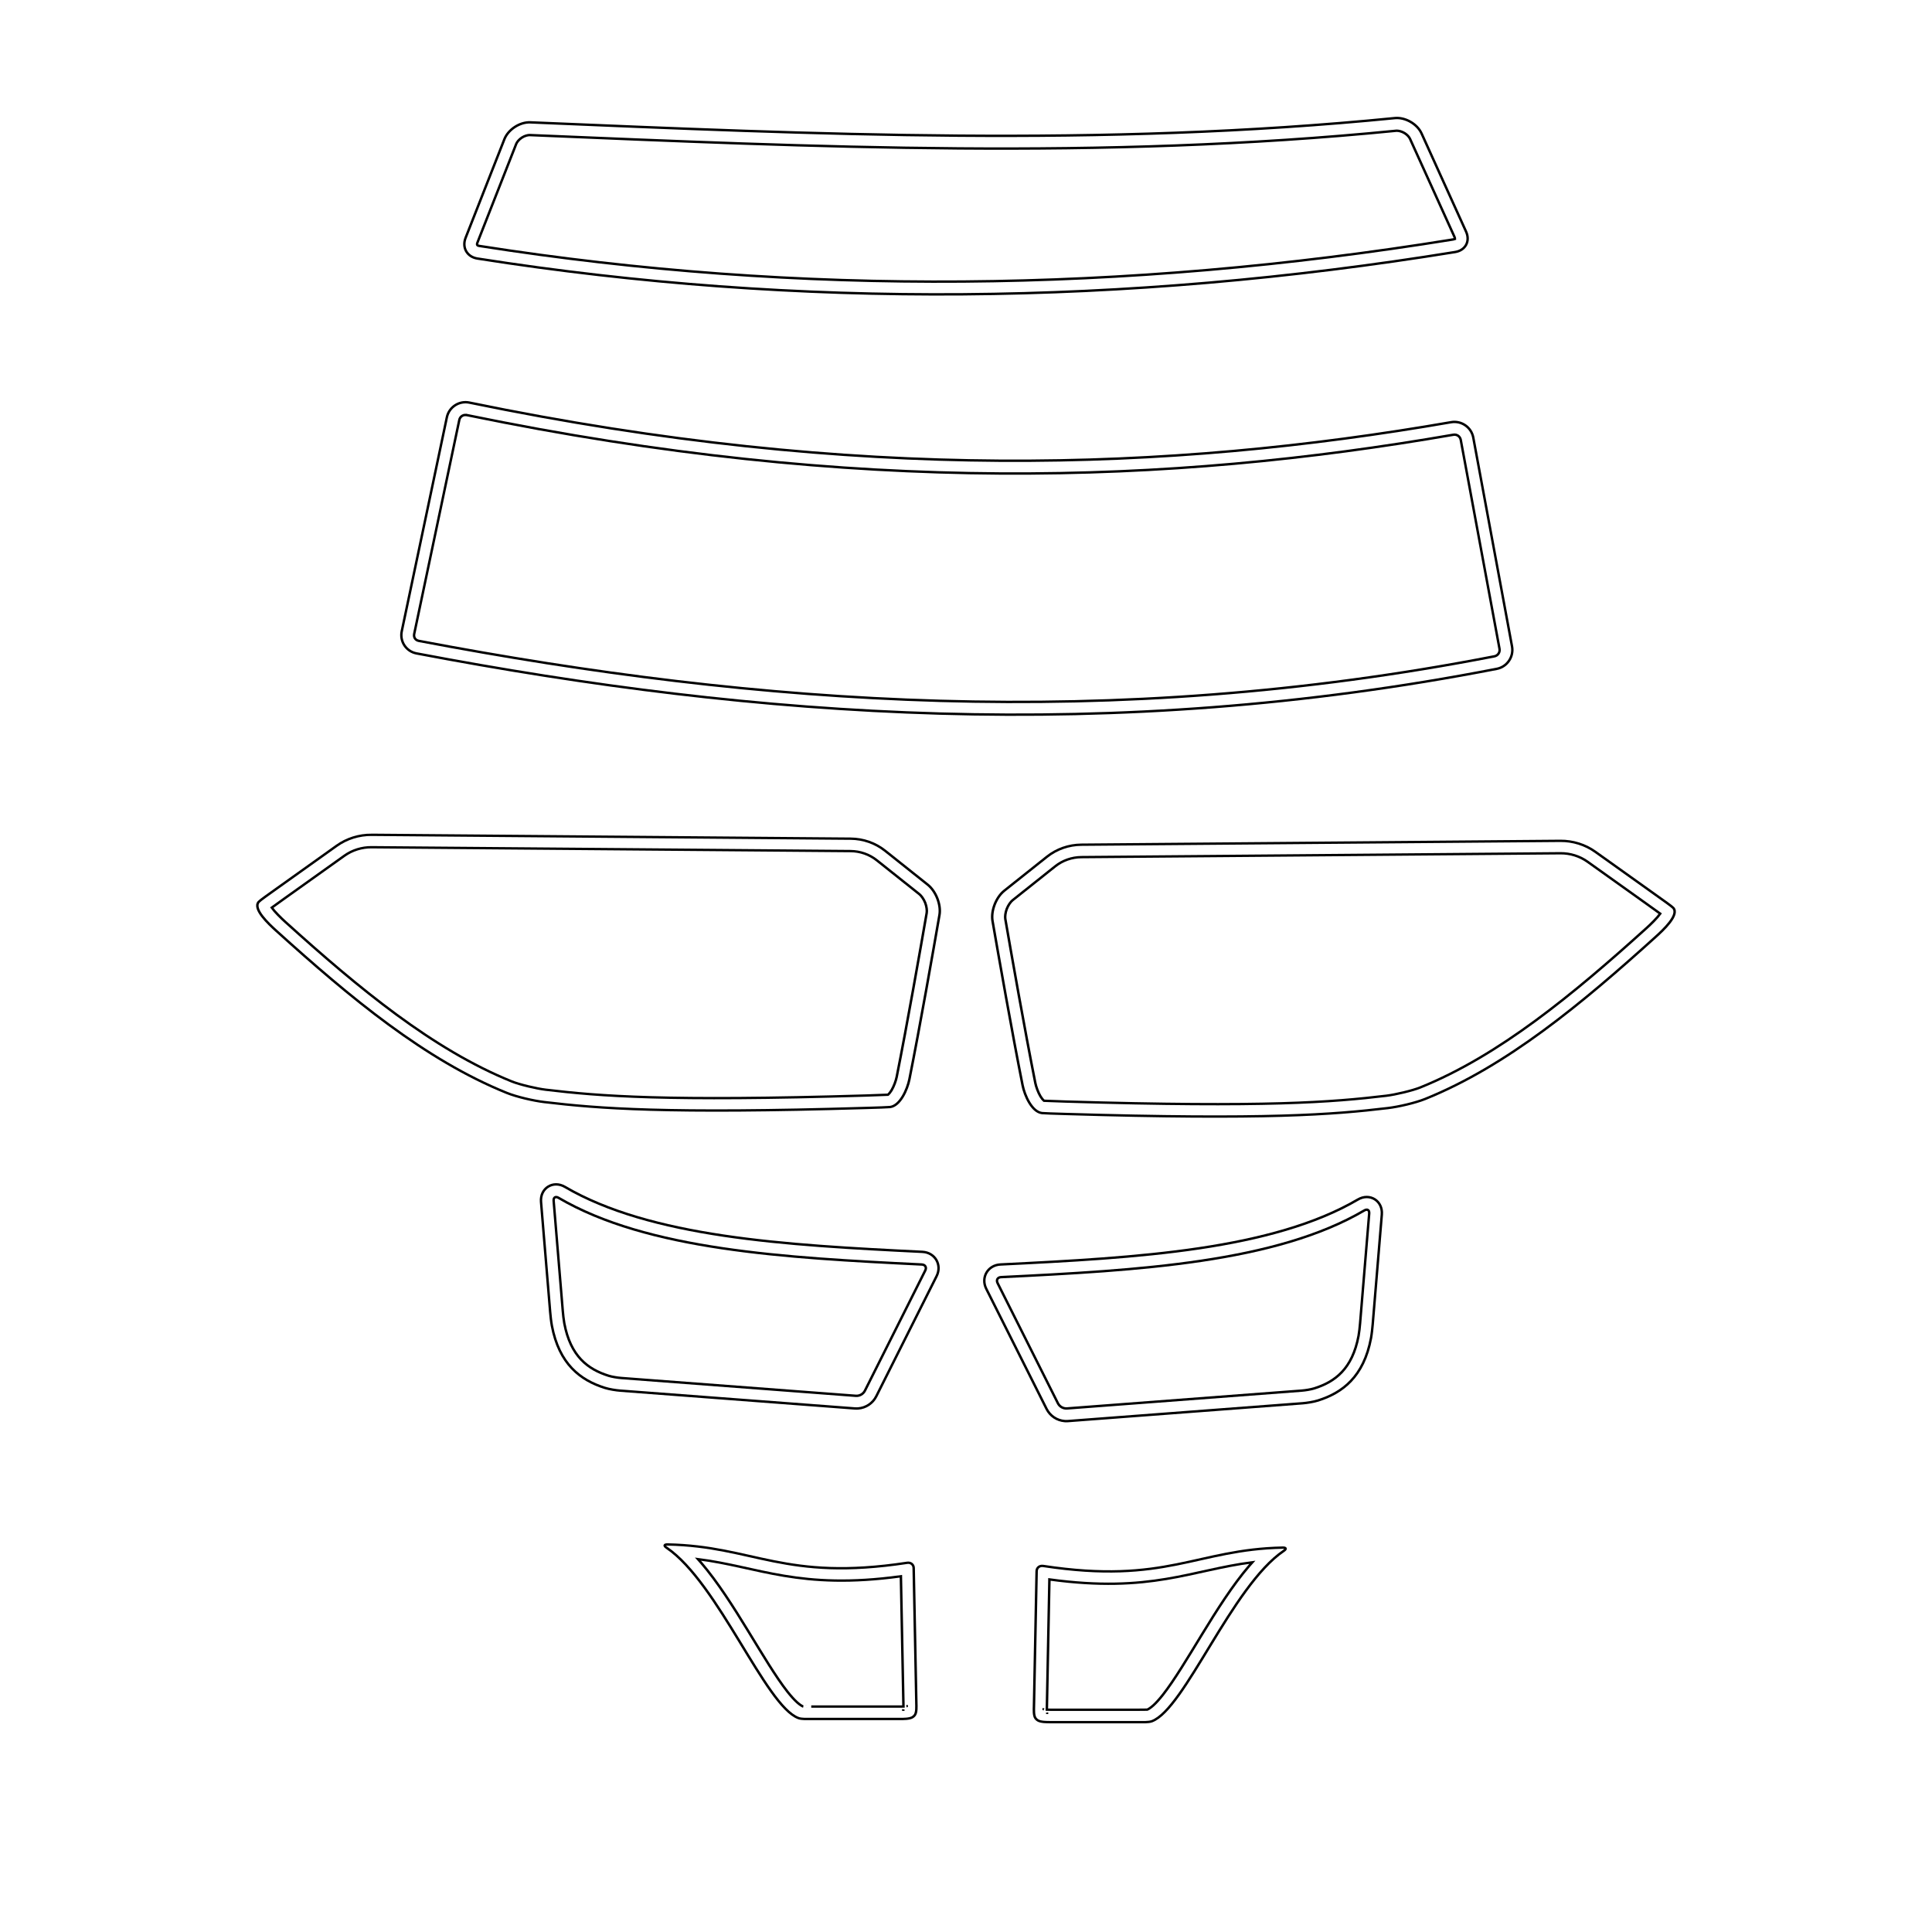
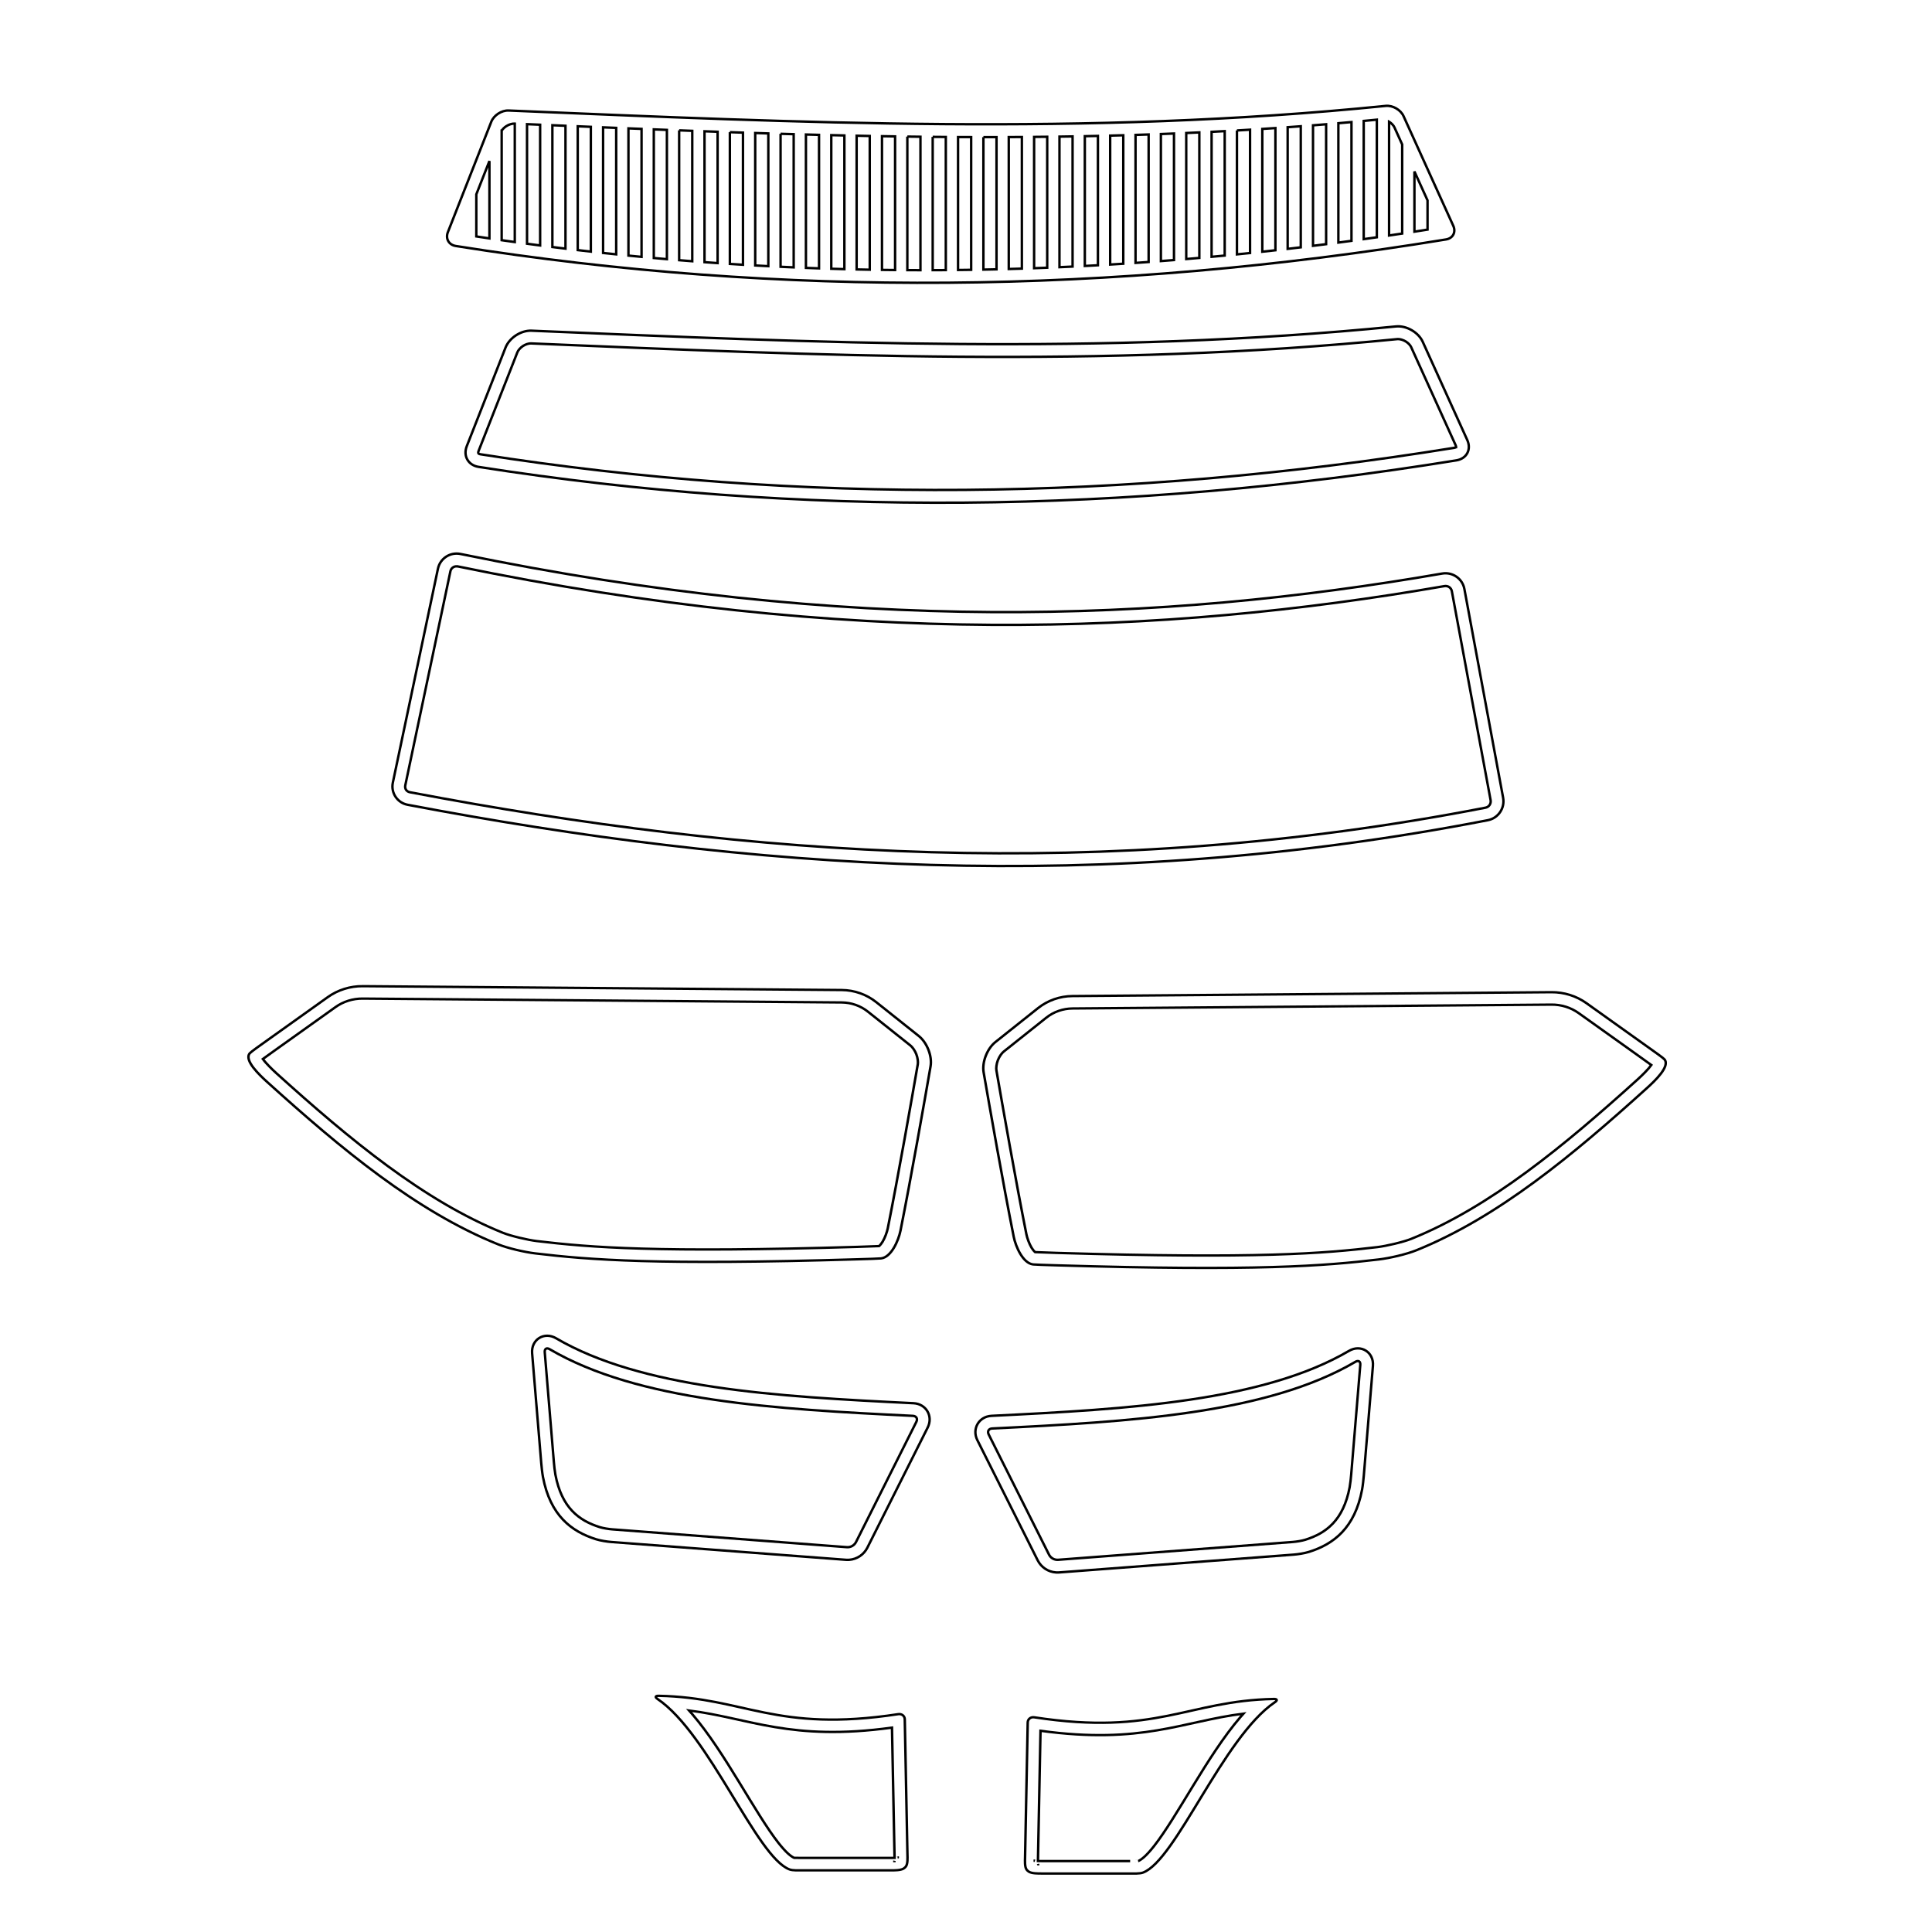
<svg xmlns="http://www.w3.org/2000/svg" xmlns:xlink="http://www.w3.org/1999/xlink" width="12in" height="12in" viewBox="0 0 304.8 304.8" version="1.1" id="svg1" xml:space="preserve">
  <defs id="defs1">
    <marker id="Arrow2Sstart" orient="auto" refX="0" refY="0" style="overflow:visible">
      <path d="M 8.72,4.03 -2.21,0.02 8.72,-4 c -1.75,2.37 -1.74,5.62 0,8.03 z" id="Arrow2SstartPath" style="fill:#000000;fill-opacity:1;stroke:none" transform="matrix(0.3,0,0,0.3,-0.69,0)" />
    </marker>
    <marker id="Arrow2Send" orient="auto" refX="0" refY="0" style="overflow:visible">
      <path d="M 8.72,4.03 -2.21,0.02 8.72,-4 c -1.75,2.37 -1.74,5.62 0,8.03 z" id="Arrow2SendPath" style="fill:#000000;fill-opacity:1;stroke:none" transform="matrix(-0.3,0,0,-0.3,0.69,0)" />
    </marker>
  </defs>
  <g id="layer2" style="display:inline">
-     <g id="g45" transform="translate(49.72714,115.0083)" style="fill:none;stroke:#000000;stroke-opacity:1">
+     <g id="g45" transform="translate(48.32248,138.8875)" style="fill:none;stroke:#000000;stroke-opacity:1">
      <g id="g42" style="fill:none;stroke:#000000;stroke-opacity:1">
        <path style="display:inline;fill:none;fill-opacity:1;stroke:#000000;stroke-width:0.382;stroke-linejoin:miter;stroke-dasharray:none;stroke-opacity:1" d="m 130.76,84.527 c -1.213,0.09 -2.306,0.81 -2.861,1.916 l -9.516,18.953 c -0.897,1.786 0.248,3.739 2.24,3.836 10.866,0.531 21.634,1.107 31.355,2.557 9.721,1.449 18.379,3.784 25.033,7.689 1.868,1.097 3.958,-0.195 3.777,-2.371 l -1.438,-17.32 c -0.043,-0.524 -0.152,-1.565 -0.27,-2.189 -1.142,-6.064 -4.493,-8.613 -8.369,-9.826 -0.721,-0.226 -1.767,-0.385 -2.404,-0.434 l -37.023,-2.811 c -0.179,-0.014 -0.356,-0.013 -0.525,0 z" id="path28" transform="rotate(180,108.208,95.86047)" />
        <path style="display:inline;fill:none;fill-opacity:1;stroke:#000000;stroke-width:0.382;stroke-linejoin:miter;stroke-dasharray:none;stroke-opacity:1" d="m 120.171,106.293 9.515,-18.954 a 1.491,1.491 150.5 0 1 1.446,-0.818 l 37.024,2.812 c 0.551,0.042 1.433,0.182 1.96,0.347 3.286,1.029 6.018,3.066 7.002,8.29 0.102,0.543 0.197,1.433 0.242,1.984 l 1.437,17.321 c 0.046,0.55 -0.297,0.759 -0.773,0.48 -14.004,-8.219 -35.559,-9.456 -57.303,-10.518 -0.552,-0.027 -0.798,-0.449 -0.55,-0.942 z" id="path4-7" transform="rotate(180,108.208,95.86047)" />
      </g>
      <use x="0" y="0" xlink:href="#g42" id="use48" transform="matrix(-1,0,0,1,203.9019,1.991289)" style="fill:none;stroke:#000000;stroke-opacity:1" />
    </g>
-     <g id="g47" transform="translate(99.67948,-36.77419)" style="fill:none;stroke:#000000;stroke-opacity:1">
+     <g id="g47" transform="translate(98.27483,-12.89505)" style="fill:none;stroke:#000000;stroke-opacity:1">
      <g id="g41" style="fill:none;stroke:#000000;stroke-opacity:1" transform="translate(-103.2351,-51.9785)">
        <path style="display:inline;fill:none;fill-opacity:1;stroke:#000000;stroke-width:4.868;stroke-linejoin:miter;stroke-dasharray:none;stroke-opacity:1" d="m -734.251,1239.725 943.041,7.925 a 107.344,107.344 20.087 0 1 67.655,24.741 l 83.946,69.675 c 16.249,13.487 26.649,41.312 23.184,62.143 -11.881,71.432 -38.426,228.983 -59.216,337.417 -3.976,20.739 -18.23,54.528 -38.211,56.921 -4.241,0.508 -24.82,1.167 -45.926,1.826 -395.773,12.355 -527.646,1.222 -634.944,-12.099 -20.956,-2.602 -54.077,-10.565 -73.537,-18.759 -161.031,-67.804 -308.3,-195.66 -453.514,-332.483 -15.369,-14.481 -47.021,-45.252 -34.86,-59.623 2.746,-3.245 19.396,-15.431 36.339,-28.036 l 117.133,-87.147 a 113.842,113.842 161.916 0 1 68.91,-22.502 z" id="path7" transform="matrix(0.08013551,0,0,0.07685563,121.0323,125.1753)" />
        <path original-d="m -772.486,1239.404 1019.51,8.567 142.788,118.514 c 0,0 -45.13,275.675 -72.822,412.659 -7.322,15.352 -21.874,19.342 -38.553,19.99 -475.1,15.954 -590.373,-0.118 -711.087,-15.707 -185.462,-66.782 -352.024,-216.04 -516.894,-372.678 -10.489,-9.965 -19.651,-24.995 -1.428,-38.553 z" d="m -734.467,1265.219 c -19.256,-0.162 -38.026,5.968 -53.477,17.463 l -117.133,87.147 c -0.012,0.01 -16.558,12.411 -25.885,19.4 5.678,8.379 18.336,21.395 26.672,29.25 144.722,136.359 290.333,262.028 445.924,327.541 15.368,6.471 48.879,14.73 66.783,16.953 106.487,13.22 235.89,24.253 631.01,11.918 0.019,-6e-4 36.339,-1.379 42.734,-1.621 0.078,-0.061 0.164,-0.129 0.258,-0.207 0.125,-0.104 0.264,-0.225 0.414,-0.361 1.498,-1.362 4.01,-4.446 6.354,-8.498 4.687,-8.104 8.723,-20.026 10.133,-27.377 20.685,-107.891 47.24,-265.447 59.107,-336.801 0.753,-4.53 -0.039,-12.967 -2.936,-20.725 -2.896,-7.758 -7.833,-14.67 -11.385,-17.617 l -83.945,-69.676 c -14.512,-12.045 -32.727,-18.705 -51.588,-18.863 z" id="use44" transform="matrix(0.08013551,0,0,0.07685563,121.0323,125.1753)" class="fromclone" style="display:inline;fill:none;fill-opacity:1;stroke:#000000;stroke-width:4.868;stroke-linejoin:miter;stroke-dasharray:none;stroke-opacity:1" />
      </g>
      <use x="0" y="0" xlink:href="#g41" id="use47" transform="matrix(-1,0,0,1,105.441,0.9517273)" style="fill:none;stroke:#000000;stroke-opacity:1" />
    </g>
-     <g id="g44" transform="translate(51.03327,213.0973)" style="fill:none;stroke:#000000;stroke-opacity:1">
+     <g id="g44" transform="translate(49.62862,236.9764)" style="fill:none;stroke:#000000;stroke-opacity:1">
      <g id="g38" transform="translate(-0.9741903,-11.10577)" style="fill:none;stroke:#000000;stroke-opacity:1">
        <path style="display:inline;fill:none;fill-opacity:1;stroke:#000000;stroke-width:4.868;stroke-dasharray:none;stroke-opacity:1" d="m -368.501,-726.663 c 170.083,3.506 229.667,76.138 471.584,37.64 6.951,-1.106 12.683,3.631 12.816,10.669 l 5.231,277.226 c 0.133,7.038 0.913,19.179 -3.083,24.838 -1.194,1.691 -2.714,3.122 -4.565,4.288 -5.901,3.718 -17.808,3.607 -24.847,3.607 H -85.779 c -7.039,0 -18.725,0.639 -25.228,-1.872 -64.88,-25.061 -157.645,-277.535 -259.519,-349.641 -5.743,-4.065 -5.013,-6.9 2.025,-6.755 z" id="path22" transform="matrix(0.08013551,0,0,0.07685563,84.7994,97.51579)" />
        <path original-d="m -381.245,-726.793 c 183.014,0 238.317,79.814 496.904,35.697 l 5.712,302.712 c -0.021,11.977 -6.507,18.783 -19.99,19.99 H -98.524 c -67.288,7.432 -169.882,-293.447 -282.721,-358.399 z" d="m -308.828,-696.562 c 2.053,2.379 4.085,4.789 6.094,7.225 32.839,39.811 64.429,92.063 92.523,139.932 28.54,48.628 55.137,95.19 77.428,124.715 6.966,9.226 13.491,16.746 19.016,21.971 5.524,5.225 10.066,7.947 11.947,8.674 -0.004,-0.002 16.033,0.158 16.041,0.158 H 88.635 c 2.387,0 4.896,-0.011 7.143,-0.094 -0.018,-2.038 -0.094,-4.297 -0.139,-6.664 L 90.719,-661.367 c -199.719,28.619 -280.064,-19.455 -399.547,-35.195 z m 410.838,301.922 c -0.031,0.004 -0.105,0.024 -0.229,0.068 0.03,-0.007 0.057,-0.012 0.082,-0.018 0.045,-0.011 0.082,-0.02 0.109,-0.027 0.028,-0.007 0.046,-0.013 0.053,-0.018 v -0.002 h 0.002 v -0.002 l -0.002,-0.002 h -0.002 -0.002 c -0.003,2e-5 -0.007,-5.9e-4 -0.012,0 z m -6.5,6.719 c -0.084,0.26 -0.097,0.404 -0.09,0.438 0,0 0,0.002 0,0.002 v 0.002 h 0.002 v 0.002 h 0.002 0.002 v -0.002 h 0.002 v -0.002 c 0.005,-0.008 0.012,-0.025 0.018,-0.051 0.007,-0.035 0.017,-0.084 0.027,-0.146 0.012,-0.066 0.023,-0.148 0.037,-0.242 z" id="use50" transform="matrix(0.08013551,0,0,0.07685563,84.7994,97.51579)" class="fromclone" style="display:inline;fill:none;fill-opacity:1;stroke:#000000;stroke-width:4.868;stroke-dasharray:none;stroke-opacity:1" />
      </g>
      <use x="0" y="0" xlink:href="#g38" id="use49" transform="matrix(-1,0,0,1,205.6212,0.4978222)" style="fill:none;stroke:#000000;stroke-opacity:1" />
    </g>
-     <g id="g46" transform="translate(45.36039,-46.53778)" style="fill:none;stroke:#000000;stroke-opacity:1">
+     <g id="g46" transform="translate(43.95573,-22.65865)" style="fill:none;stroke:#000000;stroke-opacity:1">
      <path style="display:inline;fill:none;fill-opacity:1;stroke:#000000;stroke-width:0.382;stroke-linejoin:miter;stroke-dasharray:none;stroke-opacity:1" d="m 19.45,152.725 7.115,-33.746 c 0.342,-1.621 1.933,-2.655 3.555,-2.321 61.123,12.61 110.425,10.807 154.876,3.09 1.632,-0.283 3.199,0.798 3.501,2.427 l 6.114,32.949 c 0.302,1.629 -0.769,3.217 -2.395,3.534 -60.887,11.847 -116.654,7.788 -170.439,-2.432 -1.628,-0.309 -2.669,-1.881 -2.327,-3.502 z" id="path6" transform="translate(-1.427885,-6.603967)" />
      <path original-d="m 18.831,155.66 8.353,-39.617 c 63.85,13.571 114.839,11.462 160.766,3.182 l 7.209,38.848 c -63.15,12.786 -120.769,8.386 -176.328,-2.414 z" d="m 29.51,118.605 c -0.463,-0.001 -0.876,0.299 -0.979,0.787 l -7.115,33.746 c -0.118,0.558 0.181,1.008 0.736,1.113 53.631,10.191 109.103,14.22 169.68,2.434 0.551,-0.107 0.907,-0.632 0.803,-1.193 l -6.113,-32.949 c -0.104,-0.56 -0.611,-0.912 -1.182,-0.812 -44.689,7.758 -94.197,9.569 -155.627,-3.104 -0.07,-0.014 -0.134,-0.021 -0.203,-0.021 z" id="use5" transform="translate(-1.427885,-6.603967)" class="fromclone" style="display:inline;fill:none;fill-opacity:1;stroke:#000000;stroke-width:0.382;stroke-linejoin:miter;stroke-dasharray:none;stroke-opacity:1" />
    </g>
-     <g id="g2" style="display:inline;fill:none;stroke:#000000;stroke-opacity:1" transform="translate(35.73773,-118.0879)">
+     <g id="g48" style="display:inline;fill:none;stroke:#000000;stroke-opacity:1;fill-opacity:1" transform="translate(35.73773,-118.0879)">
+       <path style="display:inline;fill:none;fill-opacity:1;stroke:#000000;stroke-width:0.382;stroke-opacity:1" d="m 41.767,137.302 -6.847,17.414 c -0.404,1.028 0.152,2.006 1.243,2.18 51.407,8.184 103.501,7.615 156.228,-1.033 1.09,-0.179 1.603,-1.143 1.147,-2.149 l -7.846,-17.304 c -0.456,-1.006 -1.716,-1.727 -2.815,-1.616 -47.207,4.781 -92.766,2.638 -138.38,0.73 -1.104,-0.046 -2.326,0.75 -2.73,1.778 z" id="path43" />
+       <path id="path4050" style="display:inline;fill:none;fill-opacity:1;stroke:#000000;stroke-width:0.382;stroke-opacity:1" d="m 39.408,148.748 v 6.641 c 0.689,0.105 1.378,0.209 2.068,0.311 v -12.21 z m 4,-10.055 v 17.289 c 0.689,0.099 1.378,0.196 2.068,0.292 v -18.678 c -0.03,-0.001 -0.061,-0.002 -0.091,-0.004 -0.314,-0.013 -0.822,0.122 -1.258,0.406 -0.303,0.197 -0.554,0.457 -0.718,0.695 z m 4,-1.016 v 18.862 c 0.689,0.093 1.378,0.184 2.068,0.274 v -19.049 c -0.689,-0.029 -1.378,-0.058 -2.068,-0.087 z m 4,0.168 v 19.215 c 0.689,0.087 1.378,0.172 2.067,0.255 v -19.384 c -0.689,-0.029 -1.378,-0.058 -2.067,-0.087 z m 4,0.167 v 19.534 c 0.689,0.081 1.378,0.16 2.068,0.237 v -19.685 c -0.689,-0.029 -1.378,-0.057 -2.068,-0.086 z m 4,0.166 v 19.818 c 0.689,0.075 1.378,0.148 2.067,0.219 v -19.953 c -0.689,-0.028 -1.378,-0.056 -2.067,-0.084 z m 4,0.162 v 20.072 c 0.689,0.069 1.378,0.136 2.068,0.201 v -20.19 c -0.689,-0.027 -1.378,-0.055 -2.068,-0.083 z m 4,0.159 v 20.293 c 0.689,0.063 1.378,0.123 2.067,0.183 v -20.396 c -0.689,-0.026 -1.378,-0.053 -2.067,-0.08 z m 4,0.153 v 20.486 c 0.689,0.057 1.378,0.111 2.068,0.165 v -20.573 c -0.689,-0.025 -1.379,-0.051 -2.068,-0.077 z m 4,0.148 v 20.649 c 0.689,0.051 1.378,0.1 2.067,0.147 v -20.723 c -0.689,-0.024 -1.378,-0.049 -2.067,-0.073 z m 4,0.141 v 20.785 c 0.689,0.045 1.378,0.088 2.068,0.13 v -20.845 c -0.689,-0.023 -1.379,-0.046 -2.068,-0.069 z m 4,0.132 v 20.895 c 0.689,0.039 1.378,0.076 2.068,0.112 v -20.942 c -0.689,-0.021 -1.379,-0.043 -2.068,-0.065 z m 4,0.123 v 20.98 c 0.689,0.033 1.378,0.064 2.068,0.094 v -21.014 c -0.689,-0.019 -1.379,-0.039 -2.068,-0.059 z m 4,0.113 v 21.041 c 0.689,0.027 1.378,0.053 2.068,0.077 v -21.064 c -0.689,-0.017 -1.379,-0.035 -2.068,-0.054 z m 4,0.101 v 21.079 c 0.689,0.021 1.378,0.041 2.068,0.059 v -21.091 c -0.689,-0.015 -1.379,-0.031 -2.068,-0.048 z m 4,0.089 v 21.096 c 0.689,0.015 1.378,0.029 2.068,0.042 v -21.097 c -0.689,-0.013 -1.379,-0.027 -2.068,-0.041 z m 4,0.075 v 21.093 c 0.689,0.01 1.378,0.018 2.068,0.024 v -21.084 c -0.689,-0.011 -1.379,-0.022 -2.068,-0.034 z m 4,0.061 v 21.071 c 0.689,0.004 1.378,0.006 2.068,0.007 v -21.052 c -0.689,-0.008 -1.379,-0.016 -2.068,-0.025 z m 4,0.045 v 21.031 c 0.689,-0.002 1.378,-0.005 2.068,-0.01 v -21.003 c -0.689,-0.005 -1.379,-0.011 -2.068,-0.017 z m 4,0.029 v 20.973 c 0.689,-0.008 1.378,-0.017 2.068,-0.027 v -20.938 c -0.689,-0.002 -1.379,-0.005 -2.068,-0.008 z m 4,0.012 v 20.901 c 0.689,-0.013 1.378,-0.028 2.068,-0.044 v -20.857 c -0.689,0.001 -1.379,0.001 -2.068,0.001 z m 4,-0.007 v 20.813 c 0.689,-0.019 1.378,-0.04 2.068,-0.061 v -20.763 c -0.689,0.005 -1.379,0.009 -2.068,0.011 z m 4,-0.026 v 20.712 c 0.689,-0.025 1.378,-0.051 2.067,-0.079 v -20.655 c -0.689,0.008 -1.378,0.015 -2.067,0.021 z m 4,-0.046 v 20.599 c 0.689,-0.03 1.378,-0.062 2.068,-0.096 v -20.536 c -0.689,0.012 -1.379,0.022 -2.068,0.032 z m 4,-0.068 v 20.474 c 0.689,-0.036 1.378,-0.073 2.067,-0.112 v -20.406 c -0.689,0.016 -1.378,0.03 -2.067,0.044 z m 4,-0.09 v 20.339 c 0.689,-0.042 1.378,-0.084 2.068,-0.129 v -20.266 c -0.689,0.02 -1.379,0.038 -2.068,0.056 z m 4,-0.113 v 20.195 c 0.689,-0.047 1.378,-0.096 2.067,-0.146 v -20.117 c -0.689,0.024 -1.378,0.046 -2.067,0.068 z m 4,-0.137 v 20.043 c 0.689,-0.053 1.378,-0.107 2.068,-0.162 v -19.962 c -0.689,0.028 -1.379,0.055 -2.068,0.081 z m 4,-0.162 v 19.883 c 0.689,-0.058 1.378,-0.118 2.067,-0.179 v -19.798 c -0.689,0.033 -1.378,0.064 -2.067,0.094 z m 4,-0.188 v 19.718 c 0.689,-0.064 1.378,-0.129 2.068,-0.195 v -19.63 c -0.689,0.037 -1.379,0.073 -2.068,0.107 z m 4,-0.214 v 19.547 c 0.689,-0.069 1.378,-0.14 2.068,-0.212 v -19.456 c -0.689,0.042 -1.379,0.083 -2.068,0.122 z m 4,-0.242 v 19.371 c 0.689,-0.075 1.378,-0.15 2.068,-0.228 v -19.279 c -0.689,0.047 -1.379,0.092 -2.068,0.136 z m 4,-0.27 v 19.193 c 0.689,-0.08 1.378,-0.162 2.068,-0.244 v -19.1 c -0.689,0.052 -1.379,0.102 -2.068,0.151 z m 4,-0.3 v 19.012 c 0.689,-0.086 1.378,-0.172 2.068,-0.26 V 137.691 c -0.689,0.057 -1.379,0.113 -2.068,0.167 z m 4,-0.33 v 18.83 c 0.689,-0.091 1.378,-0.183 2.068,-0.276 V 137.346 c -0.689,0.062 -1.379,0.123 -2.068,0.182 z m 4,-0.361 v 18.648 c 0.689,-0.096 1.378,-0.194 2.068,-0.293 v -18.554 c -0.69,0.068 -1.379,0.134 -2.068,0.198 z m 4,0.122 v 17.952 c 0.689,-0.102 1.378,-0.205 2.068,-0.309 v -14.055 l -1.228,-2.708 c -0.121,-0.267 -0.429,-0.625 -0.838,-0.879 -5.4e-4,-3.3e-4 -0.001,-7e-4 -0.002,-0.001 z m 4,7.851 v 9.496 c 0.689,-0.107 1.378,-0.215 2.068,-0.325 v -4.611 z" />
+     </g>
+     <g id="g2-6" style="display:inline;fill:none;stroke:#000000;stroke-opacity:1;fill-opacity:1" transform="translate(35.92271,-85.21836)">
      <path style="fill:none;stroke:#000000;stroke-width:0.382;stroke-opacity:1" d="m 40.634,198.021 -6.115,15.553 c -0.606,1.542 0.228,3.01 1.864,3.267 50.766,7.97 102.2,7.411 154.253,-1.028 1.635,-0.265 2.405,-1.712 1.721,-3.221 l -7.02,-15.482 c -0.684,-1.509 -2.575,-2.591 -4.223,-2.427 -46.508,4.617 -91.426,2.556 -136.386,0.672 -1.655,-0.069 -3.489,1.125 -4.095,2.667 z" id="path21" transform="translate(3.198053,-57.9647)" />
      <path original-d="m 41.731,195.229 -8.31,21.137 c 52.688,8.621 106.099,8.031 160.175,-1.041 l -9.498,-20.947 c -48.607,5.12 -95.445,2.807 -142.367,0.852 z" d="m 181.439,196.676 c -0.053,3.6e-4 -0.093,0.003 -0.125,0.006 -46.67,4.633 -91.737,2.563 -136.67,0.68 -0.314,-0.013 -0.822,0.122 -1.258,0.406 -0.436,0.284 -0.765,0.696 -0.881,0.99 l -6.115,15.553 c -0.109,0.277 -0.055,0.344 -0.033,0.383 0.022,0.039 0.047,0.114 0.338,0.16 50.546,7.935 101.759,7.382 153.619,-1.025 0.211,-0.034 0.265,-0.076 0.277,-0.096 v -0.002 l 0.002,-0.002 v -0.002 -0.002 -0.002 h 0.002 v -0.002 h 0.002 v -0.002 l 0.002,-0.002 c 0.01,-0.021 0.02,-0.092 -0.072,-0.295 l -7.02,-15.482 c -0.121,-0.267 -0.429,-0.625 -0.838,-0.879 -0.409,-0.254 -0.895,-0.387 -1.23,-0.385 z" id="use15" transform="translate(3.198053,-57.9647)" class="fromclone" style="fill:none;stroke:#000000;stroke-width:0.382;stroke-opacity:1" />
    </g>
  </g>
</svg>
